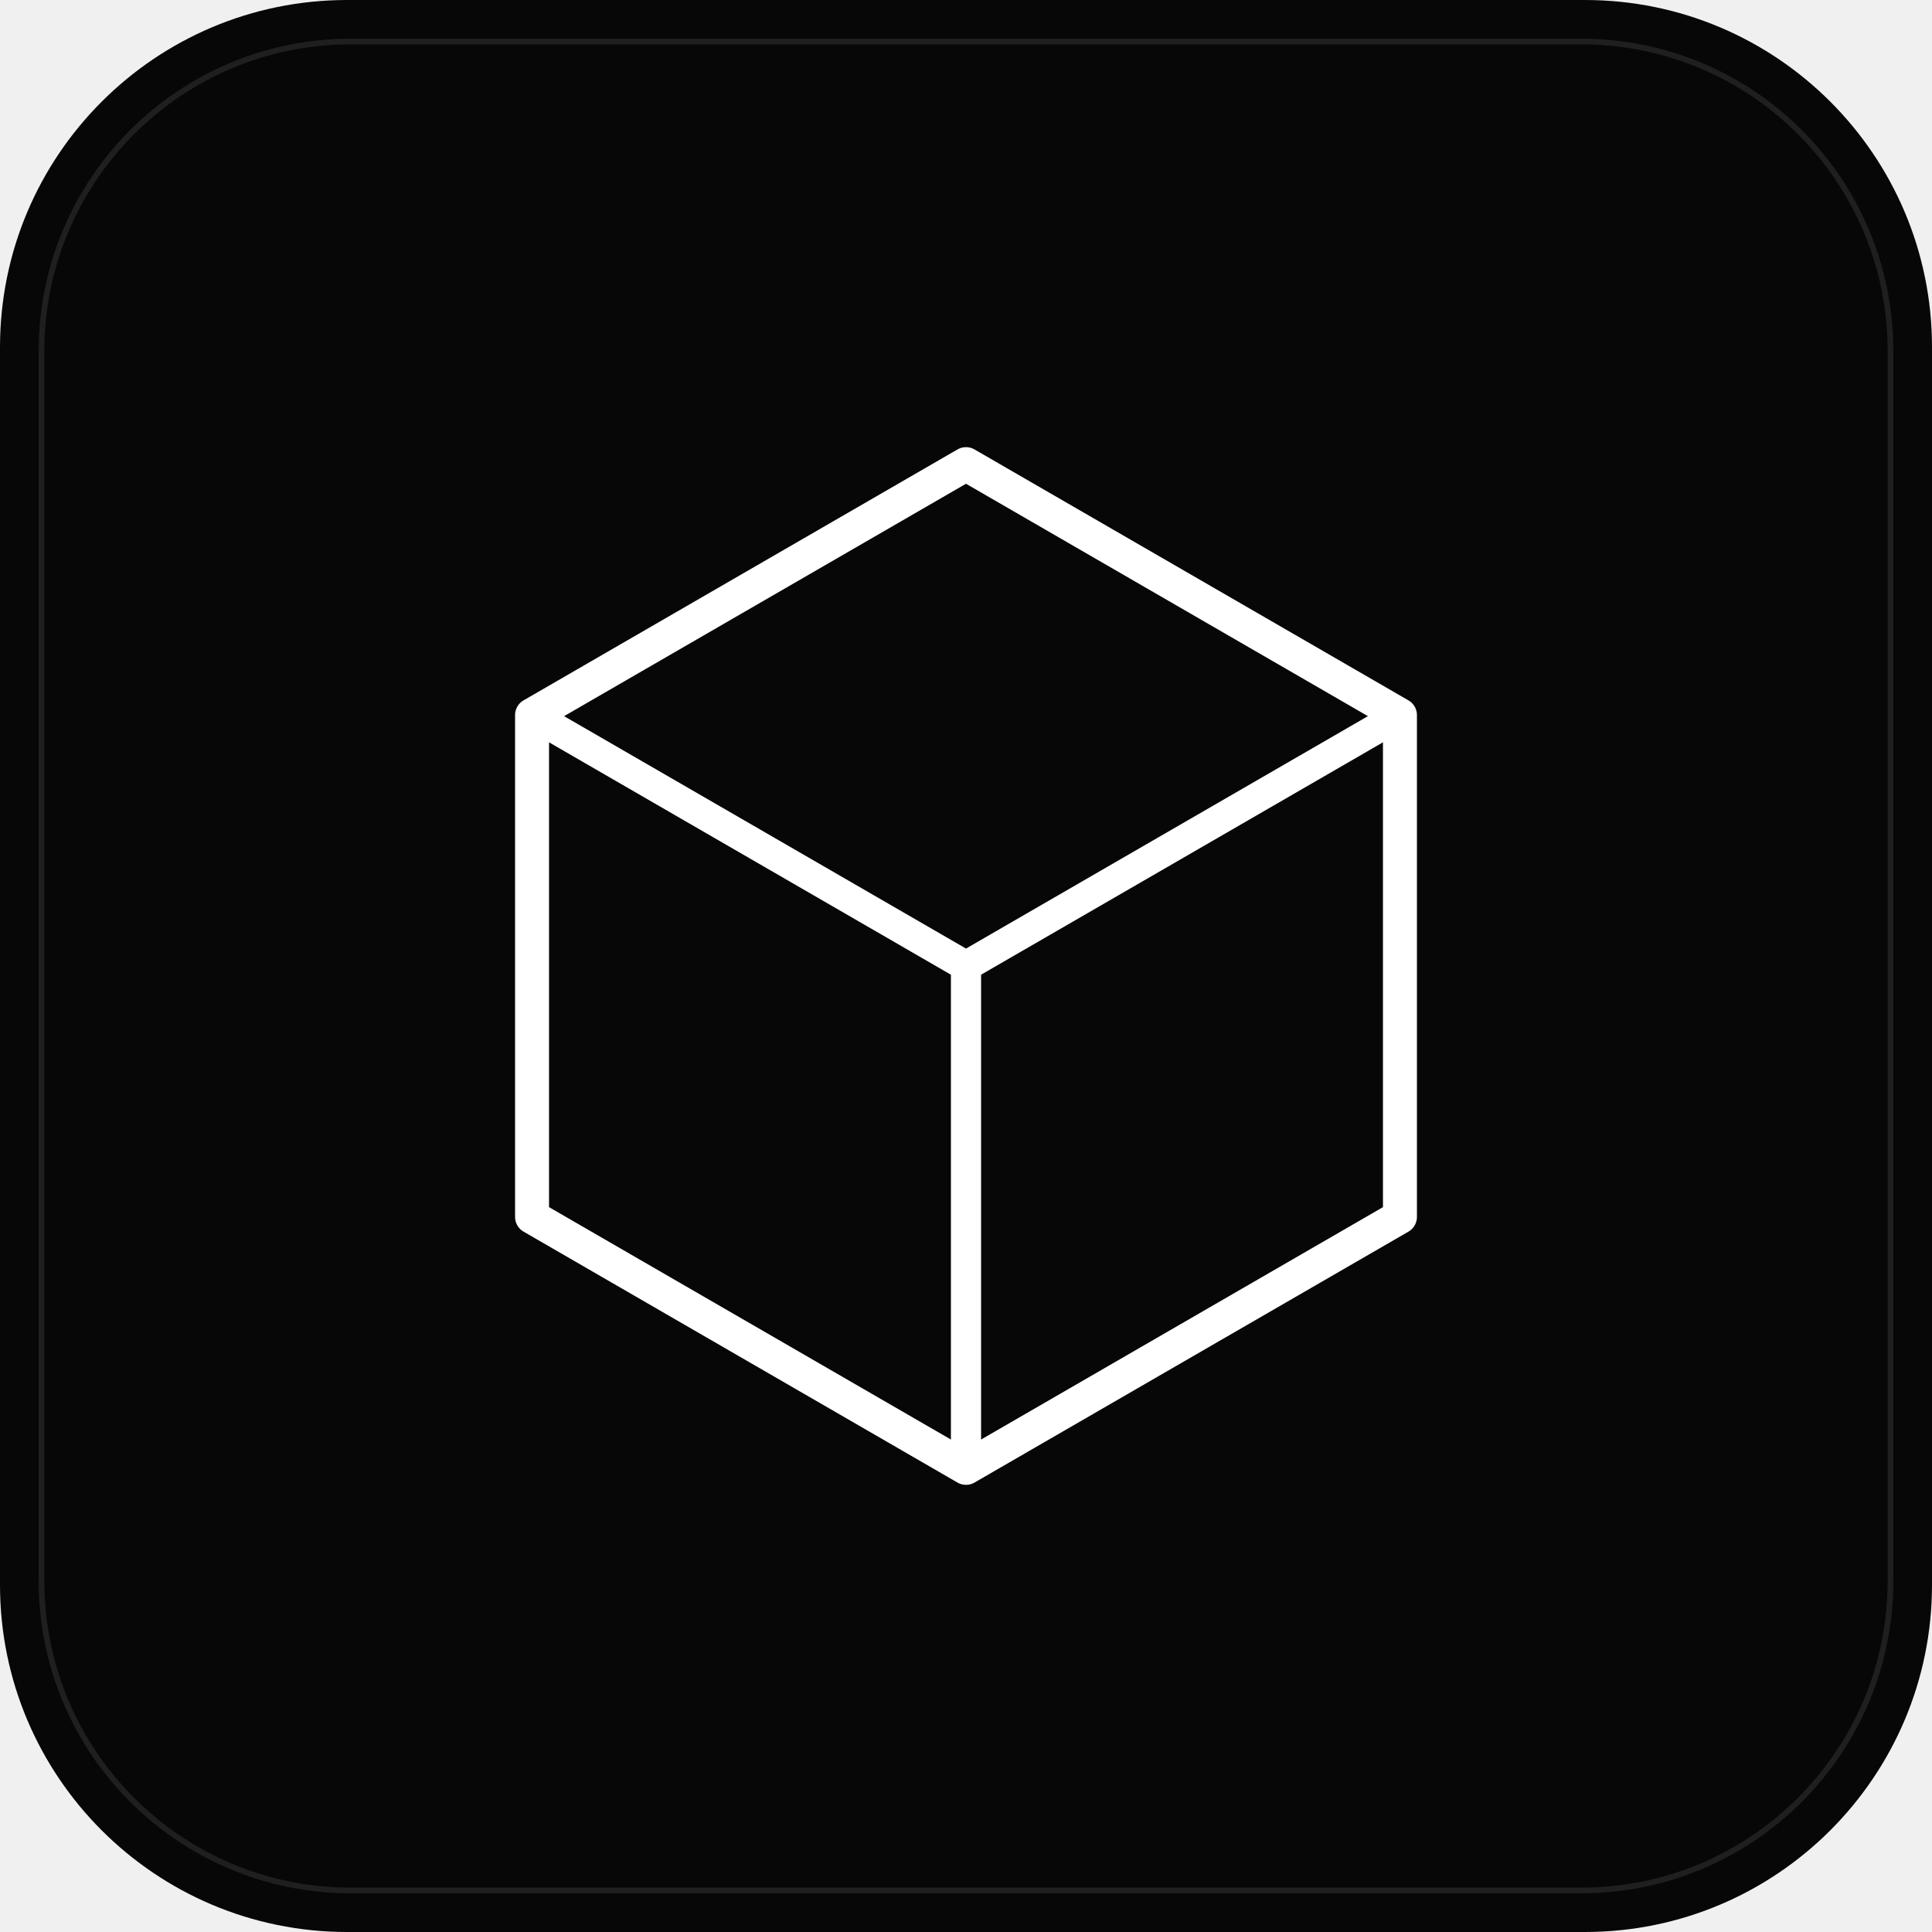
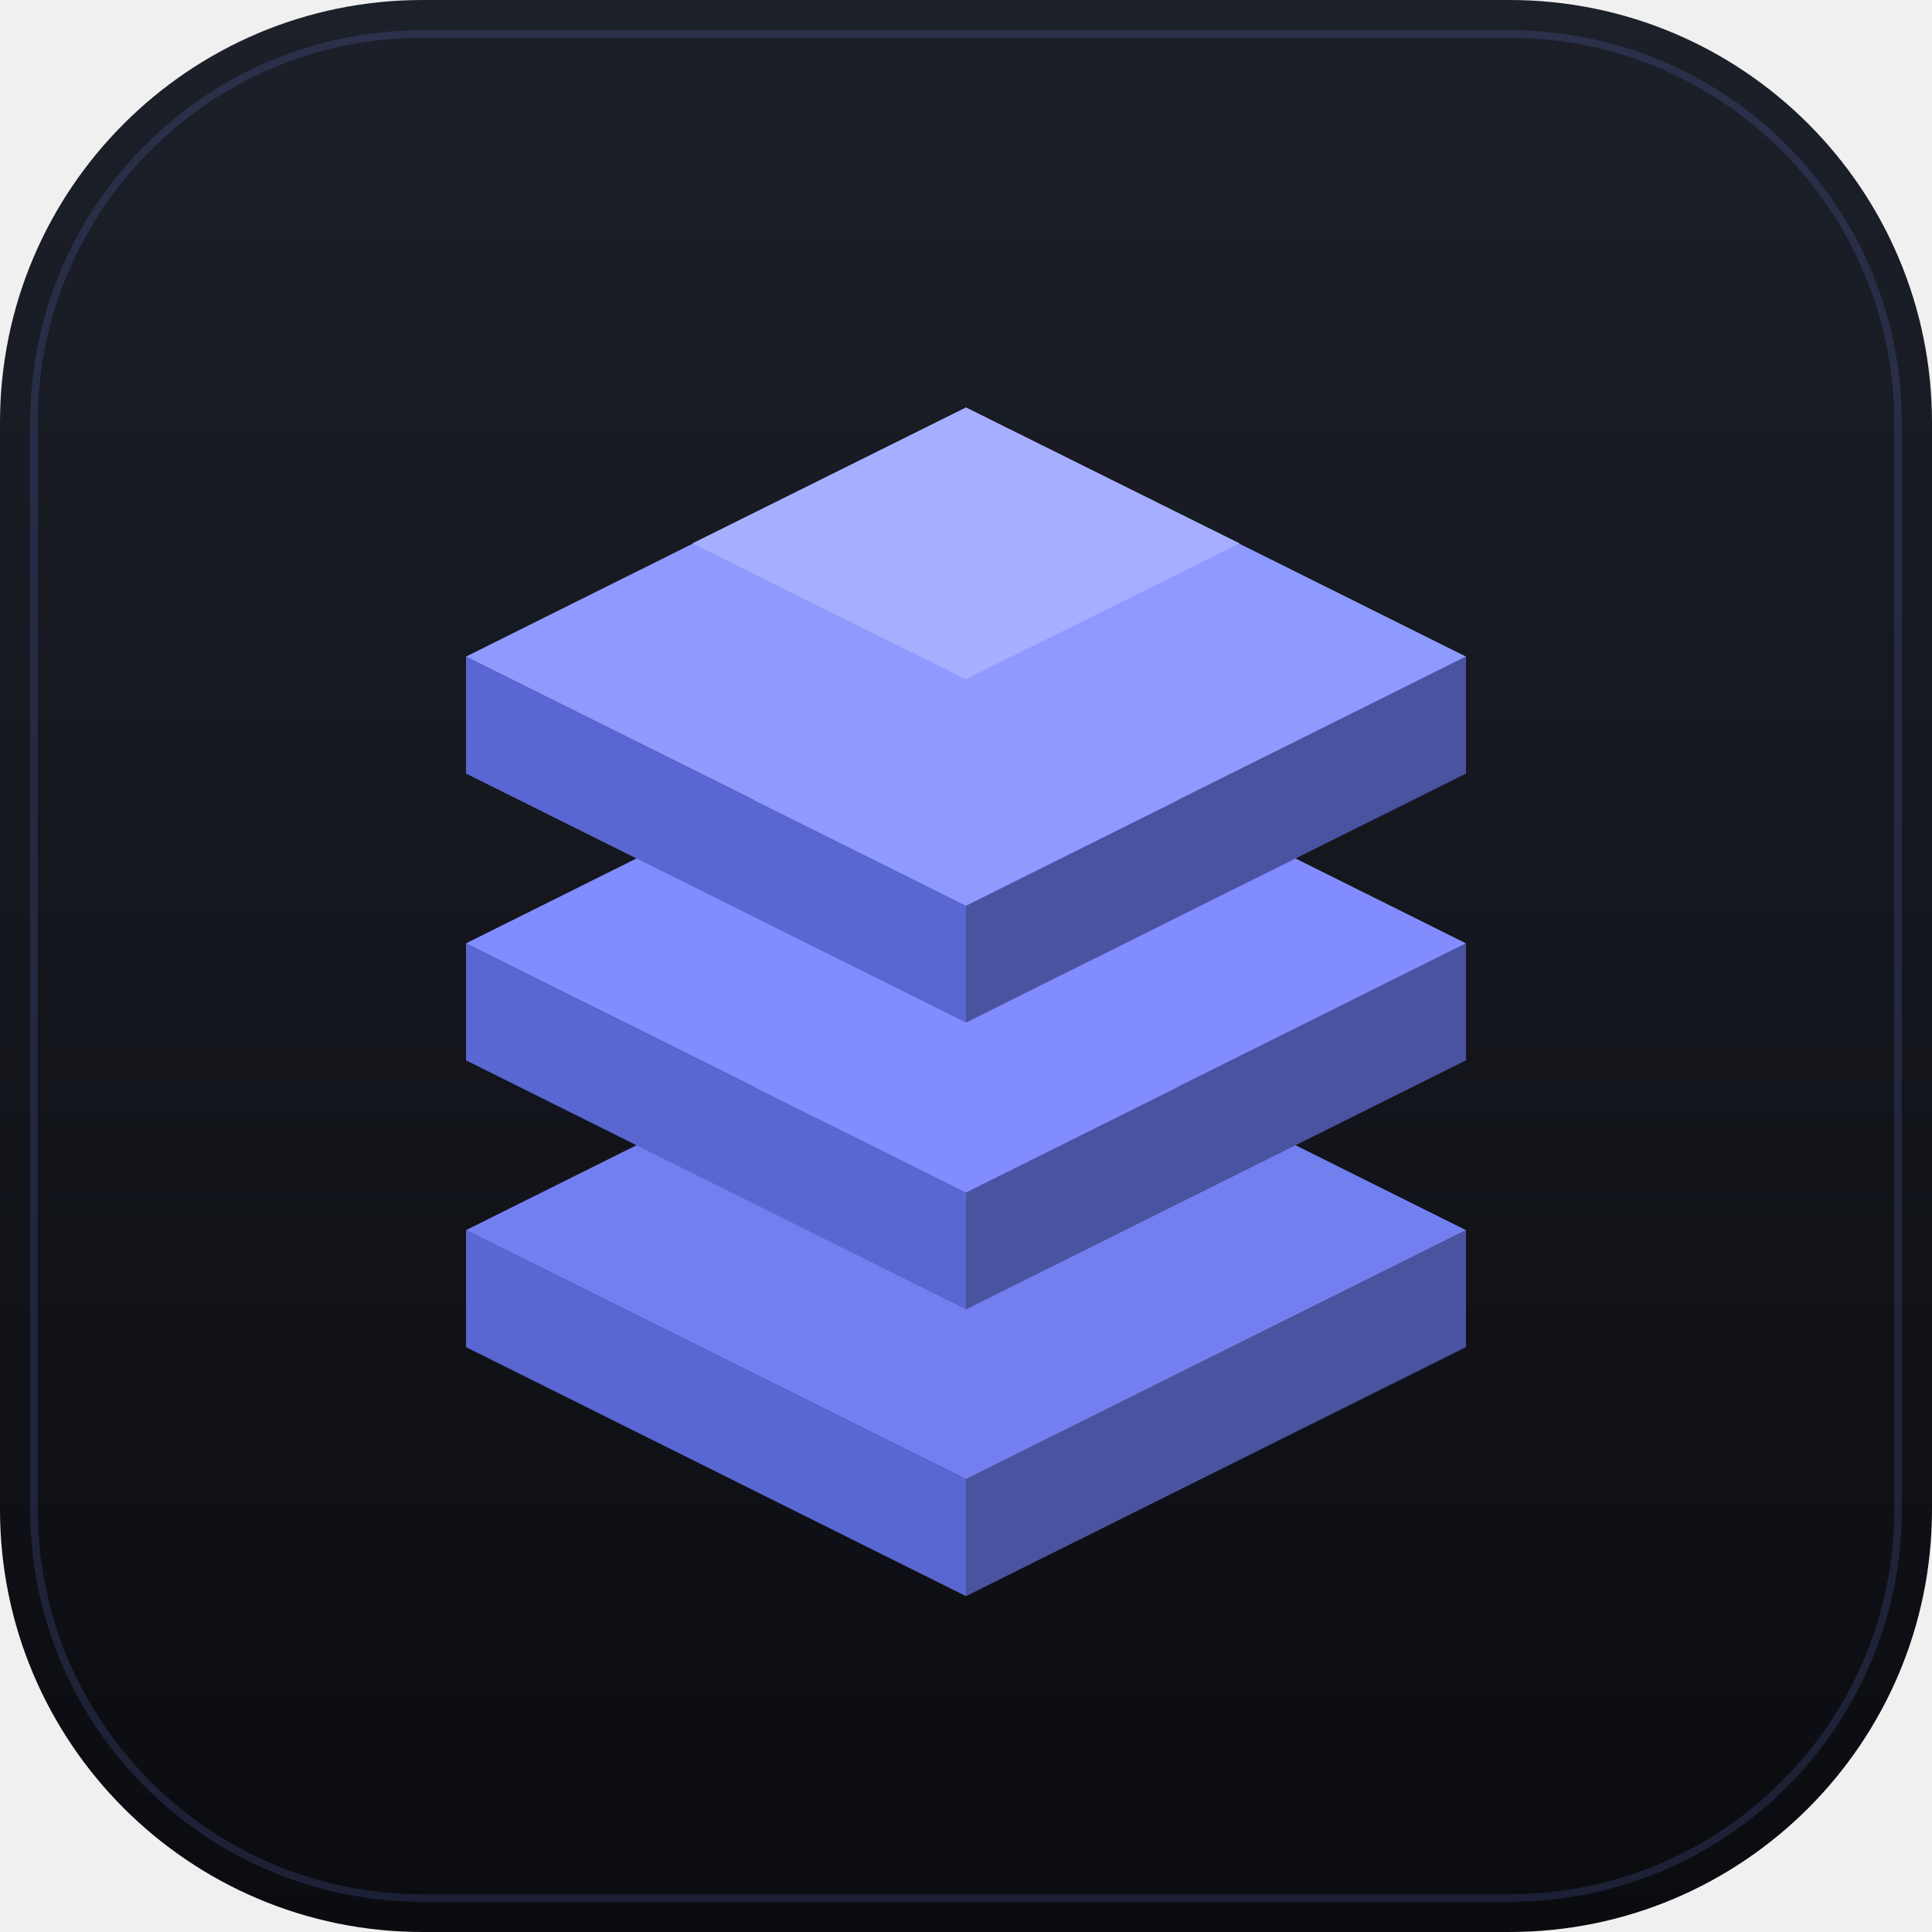
<svg xmlns="http://www.w3.org/2000/svg" width="1024" height="1024" viewBox="0 0 1024 1024">
-   <rect width="1024" height="1024" rx="184" fill="#070707" />
-   <rect x="22" y="22" width="980" height="980" rx="164" fill="none" stroke="rgba(255,255,255,0.10)" stroke-width="3" />
-   <g fill="none" stroke="#ffffff" stroke-linejoin="round" stroke-linecap="round">
-     <path d="M512 246 L742 379 L742 645 L512 778 L282 645 L282 379 Z" stroke-width="18" />
-     <path d="M512 512 L742 379 M512 512 L282 379 M512 512 L512 778" stroke-width="16" />
-   </g>
+   <defs>
+     <linearGradient id="tile" x1="0" y1="0" x2="0" y2="1">
+       <stop offset="0" stop-color="#1c2029" />
+       <stop offset="1" stop-color="#0b0c10" />
+     </linearGradient>
+   </defs>
+   <rect width="1024" height="1024" rx="224" fill="url(#tile)" />
+   <rect x="18" y="18" width="988" height="988" rx="206" fill="none" stroke="#7c8cff" stroke-opacity="0.16" stroke-width="4" />
+   <polygon points="247,652 512,784 512,846 247,714" fill="#5a66d2" />
+   <polygon points="777,652 512,784 512,846 777,714" fill="#49539f" />
+   <polygon points="512,520 777,652 512,784 247,652" fill="#737fef" />
+   <polygon points="247,500 512,632 512,694 247,562" fill="#5a66d2" />
+   <polygon points="777,500 512,632 512,694 777,562" fill="#49539f" />
+   <polygon points="512,368 777,500 512,632 247,500" fill="#818dff" />
+   <polygon points="247,348 512,480 512,542 247,410" fill="#5a66d2" />
+   <polygon points="777,348 512,480 512,542 777,410" fill="#49539f" />
+   <polygon points="512,216 777,348 512,480 247,348" fill="#8f9aff" />
+   <polygon points="512,216 657,288 512,360 367,288" fill="#a6afff" />
</svg>
